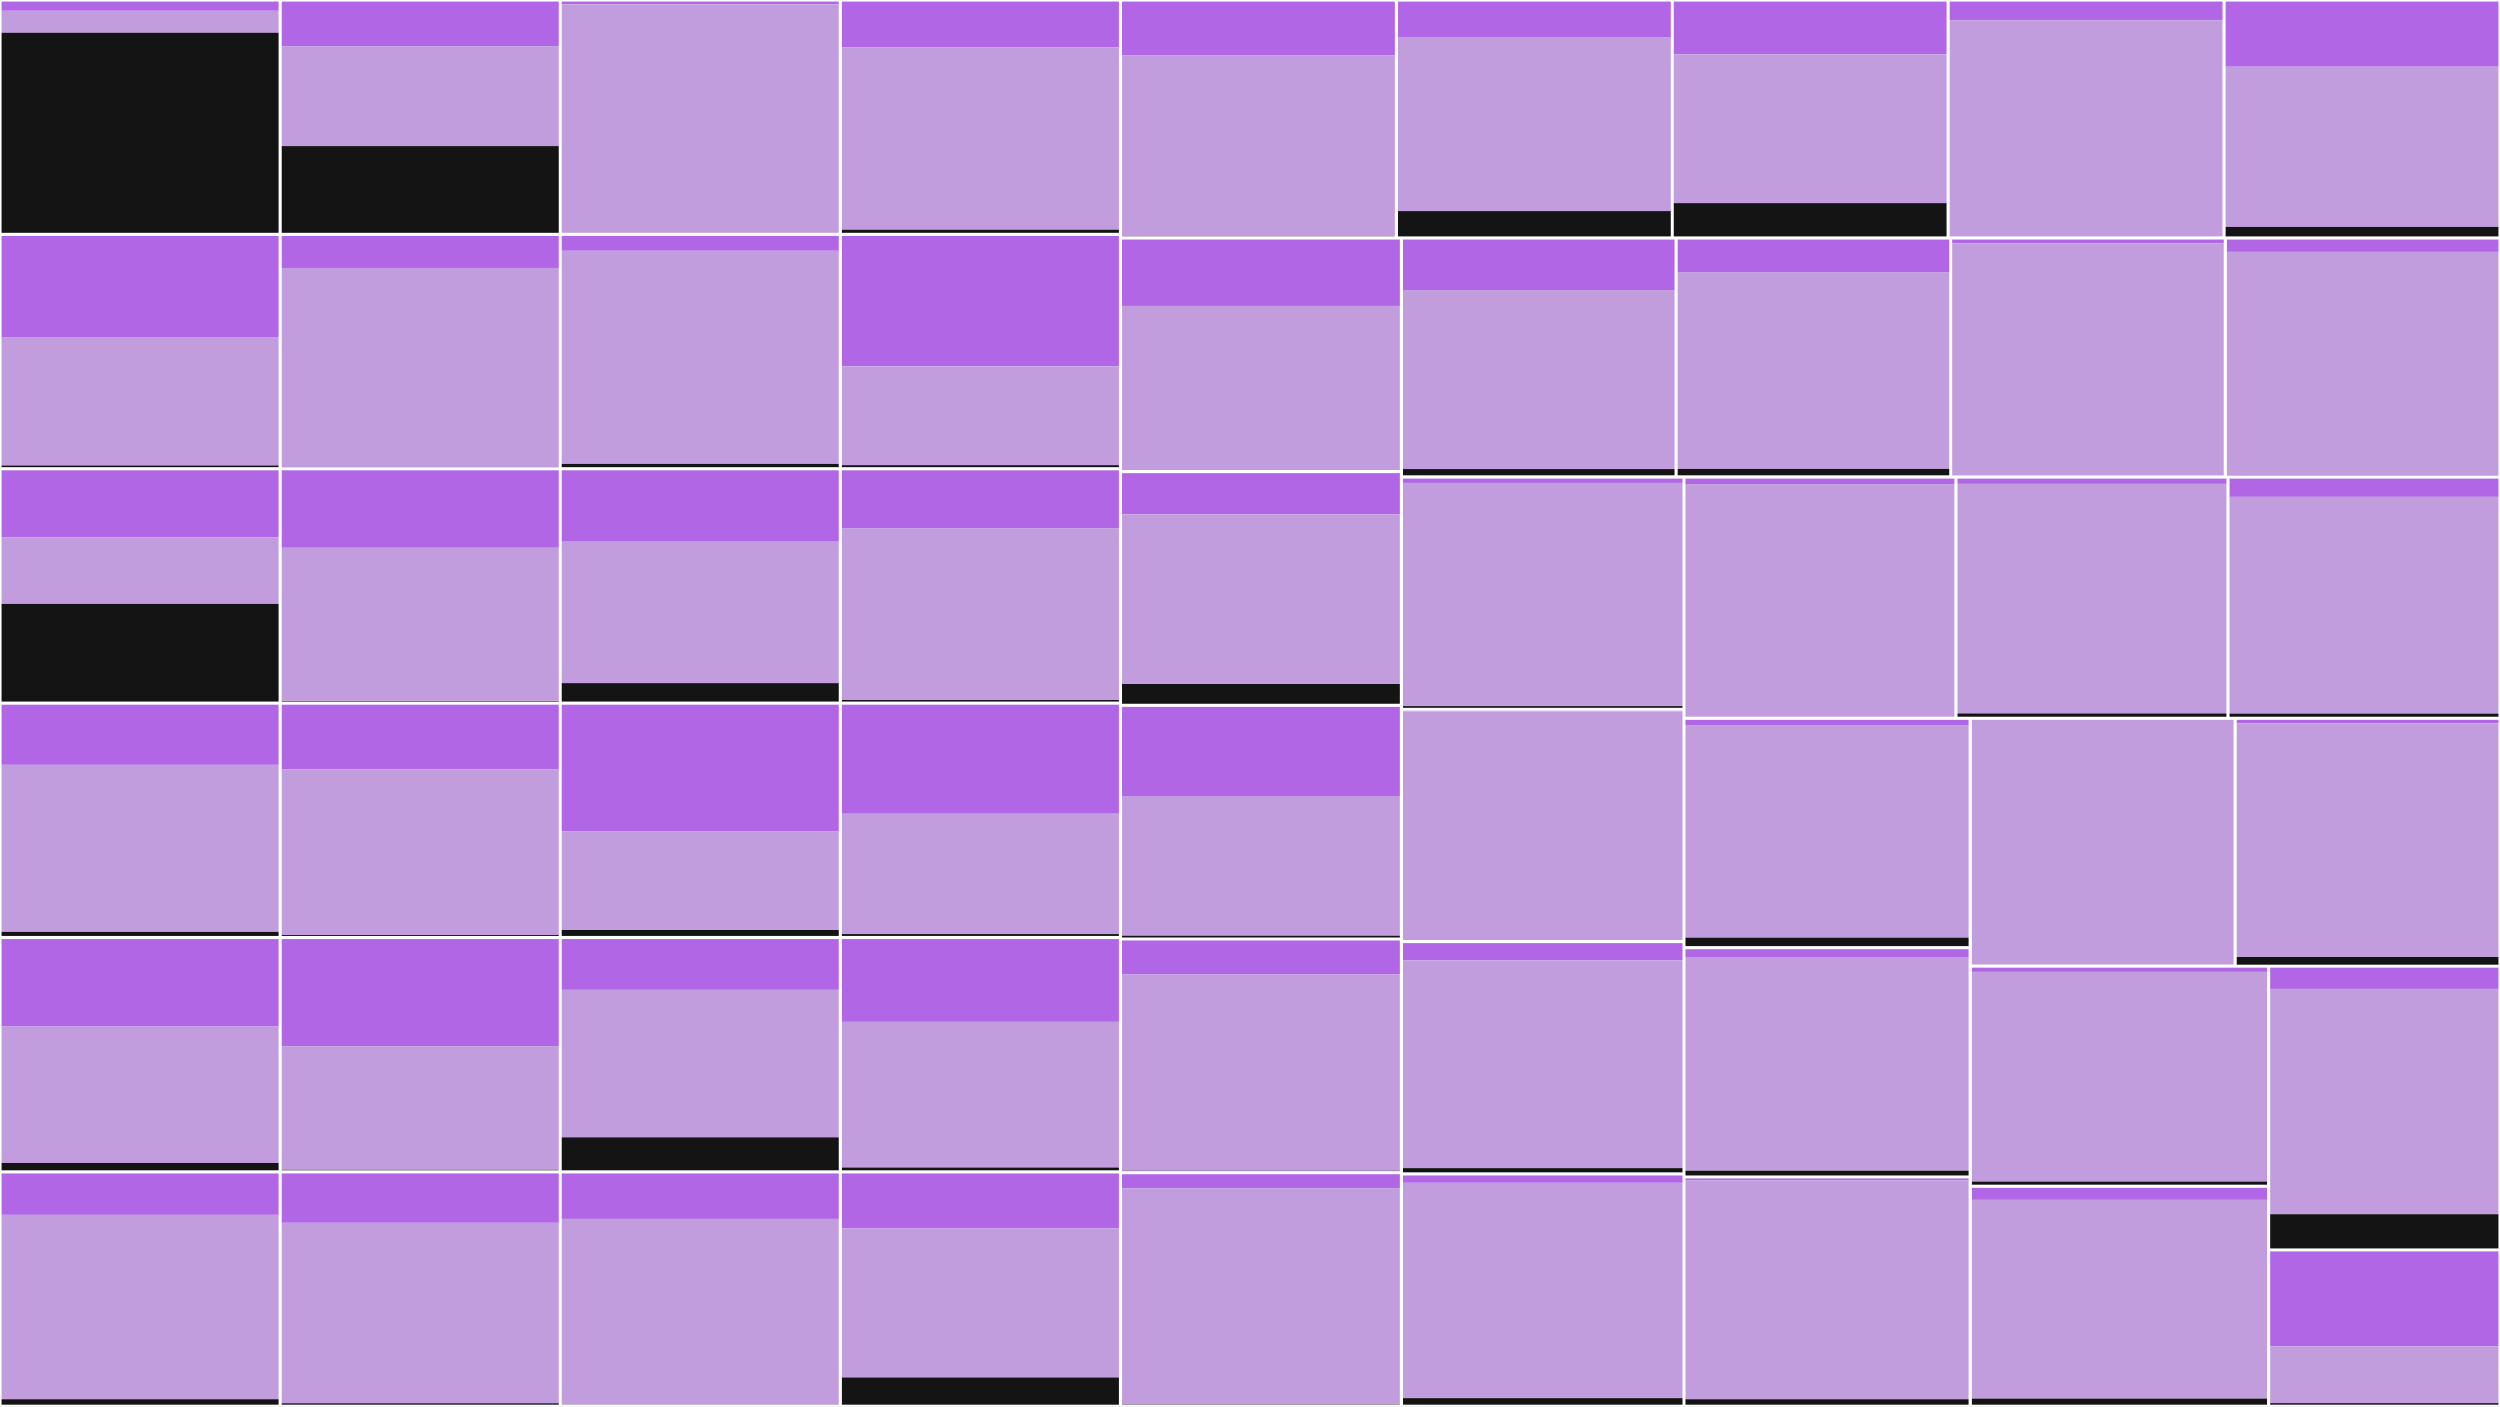
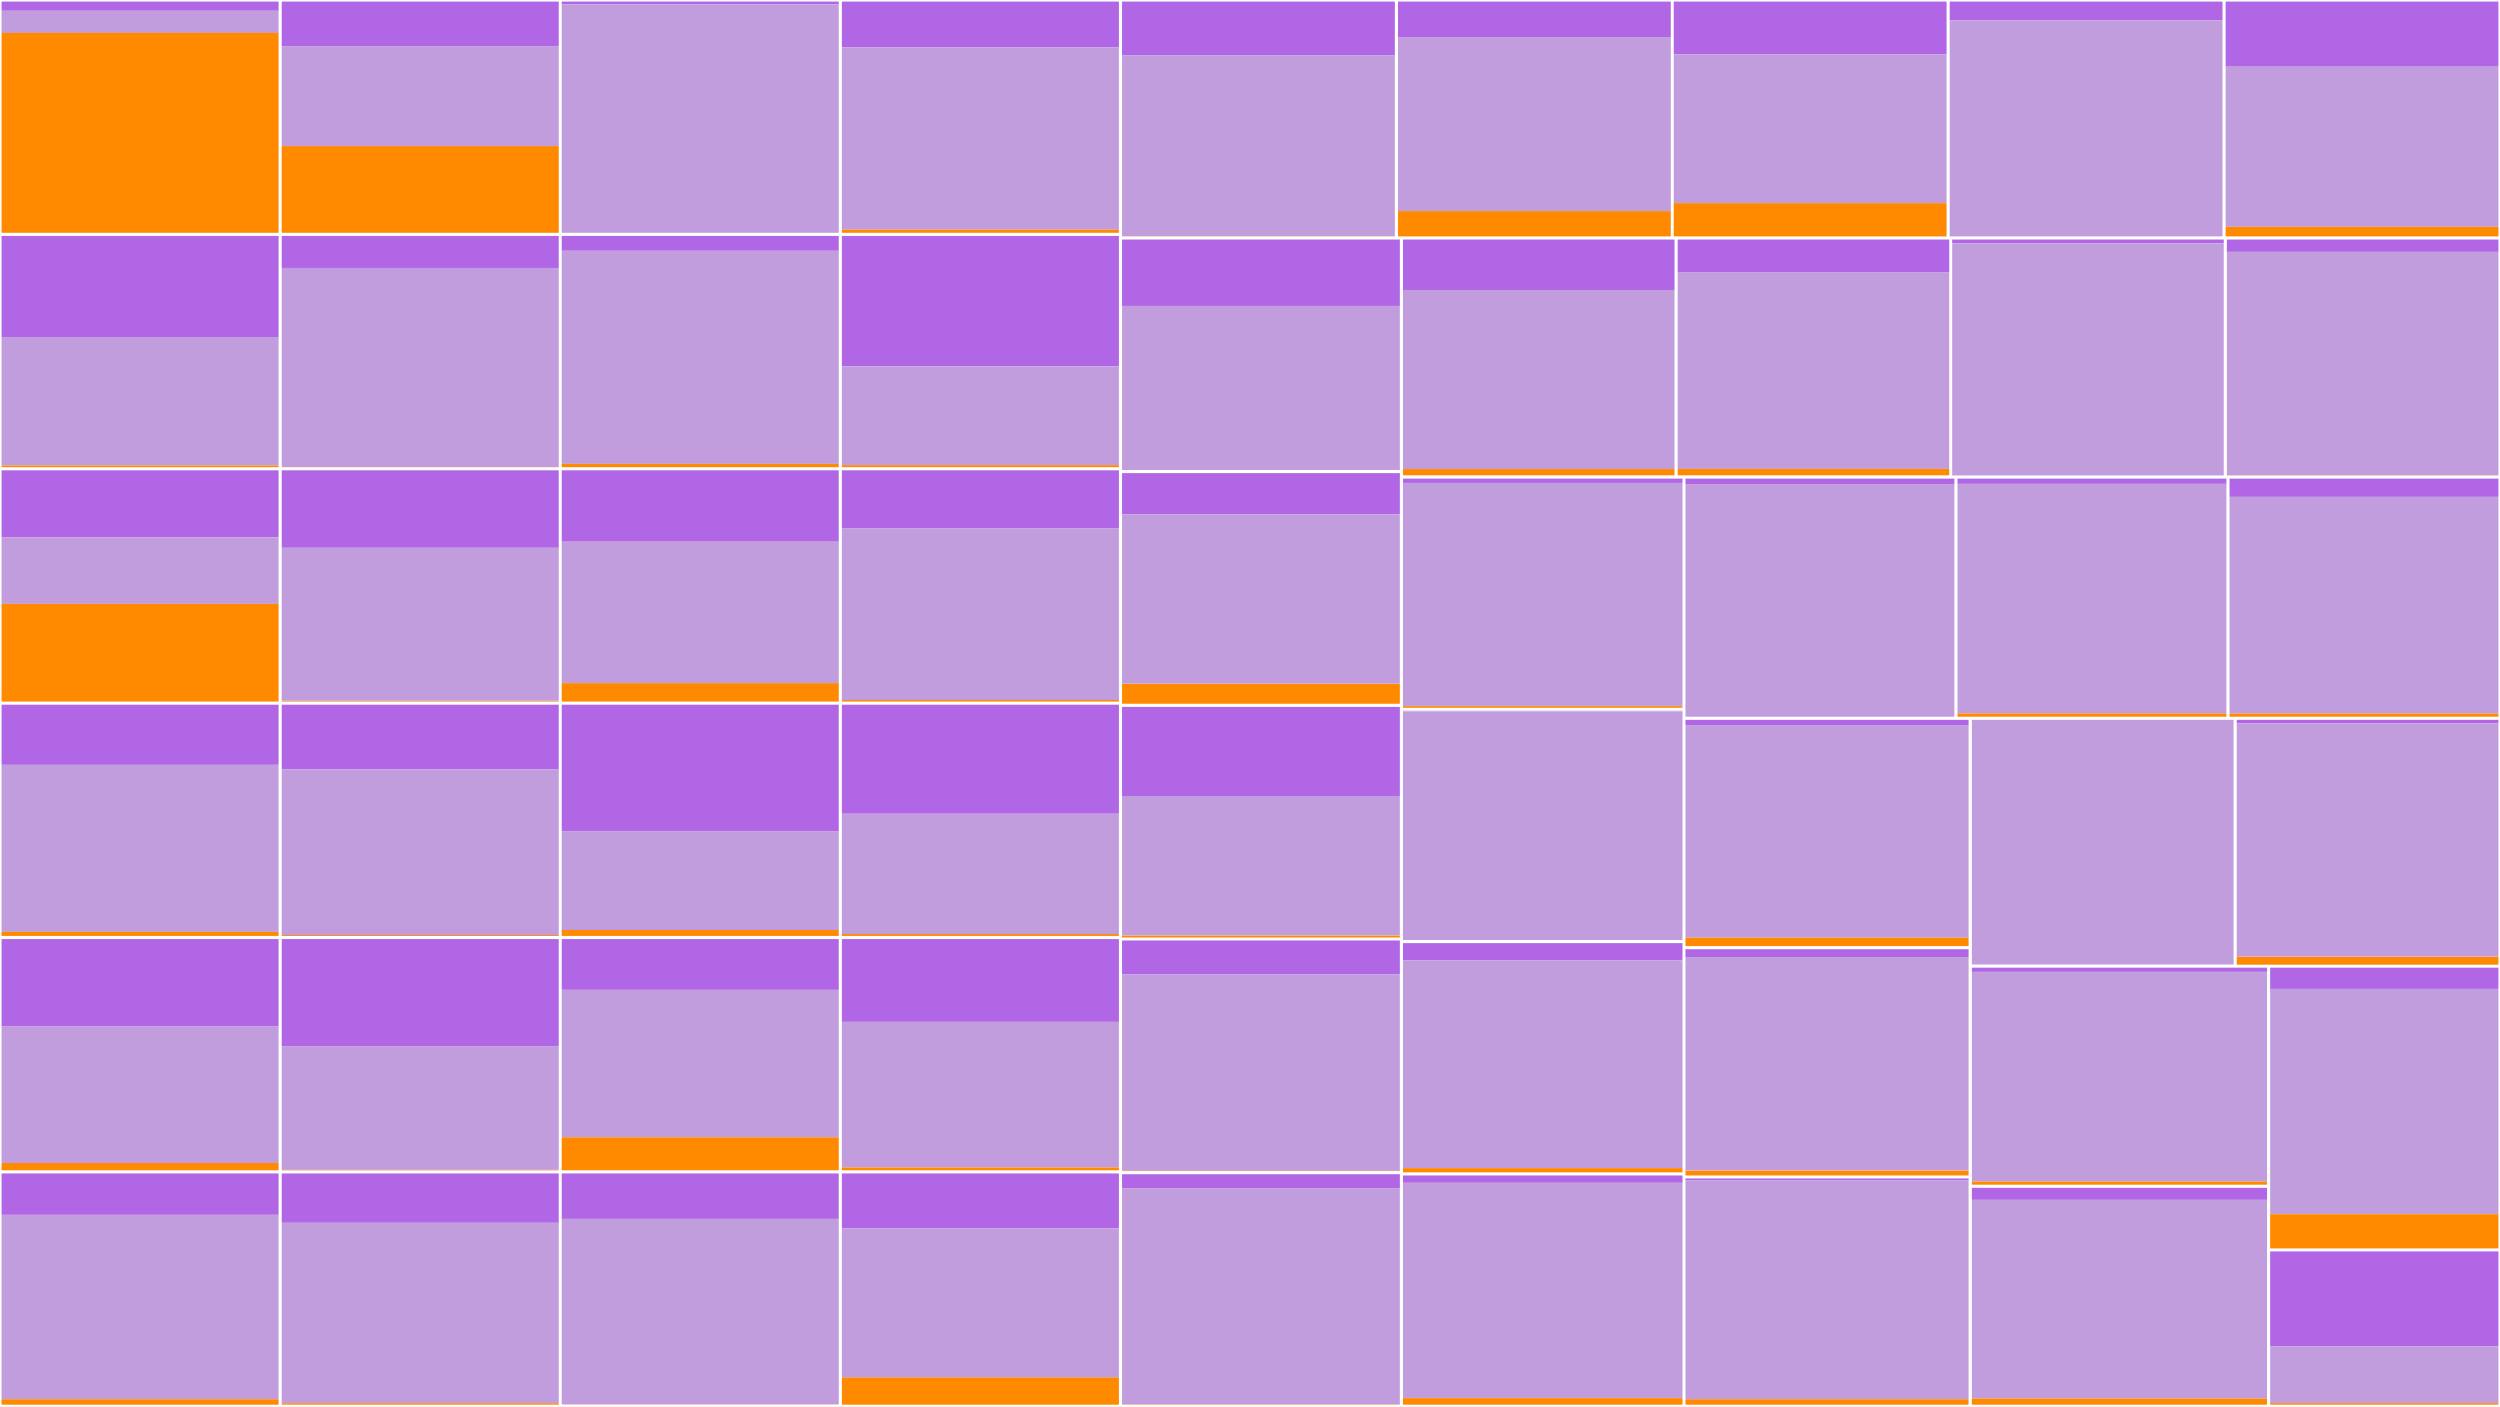
<svg xmlns="http://www.w3.org/2000/svg" viewBox="0 0 1600 900" width="1600" height="900" role="img" aria-label="Main-image code coverage box tree, purple band">
  <rect x="0" y="0" width="1600" height="900" fill="#ffffff" />
  <rect x="1" y="1" width="177.3" height="5.9" style="fill:hsl(275, 71%, 65%);fill:oklch(0.645 0.195 295)" />
  <rect x="1" y="6.9" width="177.3" height="14.2" style="fill:hsl(275, 48%, 74%);fill:oklch(0.740 0.130 295)" />
-   <rect x="1" y="21" width="177.3" height="128" style="fill:#141414" />
+   <rect x="1" y="21" width="177.3" height="128" style="fill:#ff8a00" />
  <rect x="1" y="151" width="177.3" height="64.7" style="fill:hsl(275, 71%, 65%);fill:oklch(0.645 0.195 295)" />
  <rect x="1" y="215.7" width="177.3" height="82.2" style="fill:hsl(275, 48%, 74%);fill:oklch(0.740 0.130 295)" />
-   <rect x="1" y="297.9" width="177.3" height="1.1" style="fill:#141414" />
+   <rect x="1" y="297.9" width="177.3" height="1.1" style="fill:#ff8a00" />
  <rect x="1" y="301" width="177.3" height="42.8" style="fill:hsl(275, 71%, 65%);fill:oklch(0.645 0.195 295)" />
  <rect x="1" y="343.8" width="177.3" height="42.7" style="fill:hsl(275, 48%, 74%);fill:oklch(0.740 0.130 295)" />
-   <rect x="1" y="386.5" width="177.3" height="62.5" style="fill:#141414" />
+   <rect x="1" y="386.5" width="177.3" height="62.5" style="fill:#ff8a00" />
  <rect x="1" y="451" width="177.3" height="38.5" style="fill:hsl(275, 71%, 65%);fill:oklch(0.645 0.195 295)" />
  <rect x="1" y="489.5" width="177.3" height="106.9" style="fill:hsl(275, 48%, 74%);fill:oklch(0.740 0.130 295)" />
-   <rect x="1" y="596.4" width="177.3" height="2.6" style="fill:#141414" />
+   <rect x="1" y="596.4" width="177.3" height="2.6" style="fill:#ff8a00" />
  <rect x="1" y="601" width="177.3" height="56" style="fill:hsl(275, 71%, 65%);fill:oklch(0.645 0.195 295)" />
  <rect x="1" y="657" width="177.3" height="87.3" style="fill:hsl(275, 48%, 74%);fill:oklch(0.740 0.130 295)" />
-   <rect x="1" y="744.3" width="177.3" height="4.7" style="fill:#141414" />
+   <rect x="1" y="744.3" width="177.3" height="4.7" style="fill:#ff8a00" />
  <rect x="1" y="751" width="177.3" height="26.5" style="fill:hsl(275, 71%, 65%);fill:oklch(0.645 0.195 295)" />
  <rect x="1" y="777.5" width="177.3" height="118" style="fill:hsl(275, 48%, 74%);fill:oklch(0.740 0.130 295)" />
-   <rect x="1" y="895.5" width="177.3" height="3.5" style="fill:#141414" />
+   <rect x="1" y="895.5" width="177.3" height="3.5" style="fill:#ff8a00" />
  <rect x="180.3" y="1" width="177.3" height="28.5" style="fill:hsl(275, 71%, 65%);fill:oklch(0.645 0.195 295)" />
  <rect x="180.3" y="29.5" width="177.3" height="64" style="fill:hsl(275, 48%, 74%);fill:oklch(0.740 0.130 295)" />
-   <rect x="180.3" y="93.5" width="177.3" height="55.5" style="fill:#141414" />
+   <rect x="180.3" y="93.5" width="177.3" height="55.5" style="fill:#ff8a00" />
  <rect x="180.3" y="151" width="177.3" height="20.5" style="fill:hsl(275, 71%, 65%);fill:oklch(0.645 0.195 295)" />
  <rect x="180.3" y="171.5" width="177.3" height="127.4" style="fill:hsl(275, 48%, 74%);fill:oklch(0.740 0.130 295)" />
-   <rect x="180.3" y="298.9" width="177.3" height="0.1" style="fill:#141414" />
+   <rect x="180.3" y="298.9" width="177.3" height="0.1" style="fill:#ff8a00" />
  <rect x="180.3" y="301" width="177.3" height="49.6" style="fill:hsl(275, 71%, 65%);fill:oklch(0.645 0.195 295)" />
  <rect x="180.3" y="350.6" width="177.3" height="97.9" style="fill:hsl(275, 48%, 74%);fill:oklch(0.740 0.130 295)" />
-   <rect x="180.3" y="448.6" width="177.3" height="0.4" style="fill:#141414" />
+   <rect x="180.3" y="448.6" width="177.3" height="0.4" style="fill:#ff8a00" />
  <rect x="180.3" y="451" width="177.3" height="41.5" style="fill:hsl(275, 71%, 65%);fill:oklch(0.645 0.195 295)" />
  <rect x="180.3" y="492.5" width="177.3" height="105.9" style="fill:hsl(275, 48%, 74%);fill:oklch(0.740 0.130 295)" />
-   <rect x="180.3" y="598.4" width="177.3" height="0.6" style="fill:#141414" />
+   <rect x="180.3" y="598.4" width="177.3" height="0.6" style="fill:#ff8a00" />
  <rect x="180.3" y="601" width="177.3" height="68.5" style="fill:hsl(275, 71%, 65%);fill:oklch(0.645 0.195 295)" />
  <rect x="180.3" y="669.5" width="177.3" height="79.2" style="fill:hsl(275, 48%, 74%);fill:oklch(0.740 0.130 295)" />
-   <rect x="180.3" y="748.7" width="177.3" height="0.3" style="fill:#141414" />
+   <rect x="180.3" y="748.7" width="177.3" height="0.3" style="fill:#ff8a00" />
  <rect x="180.3" y="751" width="177.3" height="31.6" style="fill:hsl(275, 71%, 65%);fill:oklch(0.645 0.195 295)" />
  <rect x="180.3" y="782.6" width="177.3" height="115.6" style="fill:hsl(275, 48%, 74%);fill:oklch(0.740 0.130 295)" />
-   <rect x="180.3" y="898.1" width="177.3" height="0.9" style="fill:#141414" />
+   <rect x="180.3" y="898.1" width="177.3" height="0.9" style="fill:#ff8a00" />
  <rect x="359.5" y="1" width="177.3" height="1.8" style="fill:hsl(275, 71%, 65%);fill:oklch(0.645 0.195 295)" />
  <rect x="359.5" y="2.8" width="177.3" height="146.2" style="fill:hsl(275, 48%, 74%);fill:oklch(0.740 0.130 295)" />
-   <rect x="359.5" y="149" width="177.3" height="0" style="fill:#141414" />
+   <rect x="359.5" y="149" width="177.3" height="0" style="fill:#ff8a00" />
  <rect x="359.5" y="151" width="177.3" height="9.5" style="fill:hsl(275, 71%, 65%);fill:oklch(0.645 0.195 295)" />
  <rect x="359.5" y="160.5" width="177.3" height="136.4" style="fill:hsl(275, 48%, 74%);fill:oklch(0.740 0.130 295)" />
-   <rect x="359.5" y="296.9" width="177.3" height="2.1" style="fill:#141414" />
+   <rect x="359.5" y="296.9" width="177.3" height="2.1" style="fill:#ff8a00" />
  <rect x="359.5" y="301" width="177.3" height="45.7" style="fill:hsl(275, 71%, 65%);fill:oklch(0.645 0.195 295)" />
  <rect x="359.5" y="346.7" width="177.3" height="90.5" style="fill:hsl(275, 48%, 74%);fill:oklch(0.740 0.130 295)" />
-   <rect x="359.5" y="437.2" width="177.3" height="11.8" style="fill:#141414" />
+   <rect x="359.5" y="437.2" width="177.3" height="11.8" style="fill:#ff8a00" />
  <rect x="359.5" y="451" width="177.3" height="80.9" style="fill:hsl(275, 71%, 65%);fill:oklch(0.645 0.195 295)" />
  <rect x="359.5" y="531.9" width="177.3" height="63.4" style="fill:hsl(275, 48%, 74%);fill:oklch(0.740 0.130 295)" />
-   <rect x="359.5" y="595.2" width="177.3" height="3.8" style="fill:#141414" />
+   <rect x="359.5" y="595.2" width="177.3" height="3.8" style="fill:#ff8a00" />
  <rect x="359.5" y="601" width="177.3" height="32.5" style="fill:hsl(275, 71%, 65%);fill:oklch(0.645 0.195 295)" />
  <rect x="359.5" y="633.5" width="177.3" height="94.5" style="fill:hsl(275, 48%, 74%);fill:oklch(0.740 0.130 295)" />
-   <rect x="359.5" y="727.9" width="177.3" height="21.1" style="fill:#141414" />
+   <rect x="359.5" y="727.9" width="177.3" height="21.1" style="fill:#ff8a00" />
  <rect x="359.5" y="751" width="177.3" height="29.1" style="fill:hsl(275, 71%, 65%);fill:oklch(0.645 0.195 295)" />
  <rect x="359.5" y="780.1" width="177.3" height="118.7" style="fill:hsl(275, 48%, 74%);fill:oklch(0.740 0.130 295)" />
-   <rect x="359.5" y="898.9" width="177.3" height="0.1" style="fill:#141414" />
+   <rect x="359.5" y="898.9" width="177.3" height="0.1" style="fill:#ff8a00" />
  <rect x="538.8" y="1" width="177.3" height="29.2" style="fill:hsl(275, 71%, 65%);fill:oklch(0.645 0.195 295)" />
  <rect x="538.8" y="30.2" width="177.3" height="116.8" style="fill:hsl(275, 48%, 74%);fill:oklch(0.740 0.130 295)" />
-   <rect x="538.8" y="147" width="177.3" height="2" style="fill:#141414" />
+   <rect x="538.8" y="147" width="177.3" height="2" style="fill:#ff8a00" />
  <rect x="538.8" y="151" width="177.3" height="83.5" style="fill:hsl(275, 71%, 65%);fill:oklch(0.645 0.195 295)" />
  <rect x="538.8" y="234.5" width="177.3" height="63.2" style="fill:hsl(275, 48%, 74%);fill:oklch(0.740 0.130 295)" />
-   <rect x="538.8" y="297.7" width="177.3" height="1.3" style="fill:#141414" />
+   <rect x="538.8" y="297.7" width="177.3" height="1.3" style="fill:#ff8a00" />
  <rect x="538.8" y="301" width="177.3" height="37" style="fill:hsl(275, 71%, 65%);fill:oklch(0.645 0.195 295)" />
  <rect x="538.8" y="338" width="177.3" height="110" style="fill:hsl(275, 48%, 74%);fill:oklch(0.740 0.130 295)" />
-   <rect x="538.8" y="448" width="177.3" height="1" style="fill:#141414" />
+   <rect x="538.8" y="448" width="177.3" height="1" style="fill:#ff8a00" />
  <rect x="538.8" y="451" width="177.3" height="69.8" style="fill:hsl(275, 71%, 65%);fill:oklch(0.645 0.195 295)" />
  <rect x="538.8" y="520.8" width="177.3" height="77.1" style="fill:hsl(275, 48%, 74%);fill:oklch(0.740 0.130 295)" />
-   <rect x="538.8" y="597.8" width="177.3" height="1.2" style="fill:#141414" />
+   <rect x="538.8" y="597.8" width="177.3" height="1.2" style="fill:#ff8a00" />
  <rect x="538.8" y="601" width="177.3" height="53" style="fill:hsl(275, 71%, 65%);fill:oklch(0.645 0.195 295)" />
  <rect x="538.8" y="654" width="177.3" height="93.2" style="fill:hsl(275, 48%, 74%);fill:oklch(0.740 0.130 295)" />
-   <rect x="538.8" y="747.2" width="177.3" height="1.8" style="fill:#141414" />
+   <rect x="538.8" y="747.2" width="177.3" height="1.8" style="fill:#ff8a00" />
  <rect x="538.8" y="751" width="177.3" height="35.2" style="fill:hsl(275, 71%, 65%);fill:oklch(0.645 0.195 295)" />
  <rect x="538.8" y="786.2" width="177.3" height="95.5" style="fill:hsl(275, 48%, 74%);fill:oklch(0.740 0.130 295)" />
-   <rect x="538.8" y="881.6" width="177.3" height="17.4" style="fill:#141414" />
+   <rect x="538.8" y="881.6" width="177.3" height="17.4" style="fill:#ff8a00" />
  <rect x="718.1" y="1" width="174.6" height="34.3" style="fill:hsl(275, 71%, 65%);fill:oklch(0.645 0.195 295)" />
  <rect x="718.1" y="35.3" width="174.6" height="115.9" style="fill:hsl(275, 48%, 74%);fill:oklch(0.740 0.130 295)" />
-   <rect x="718.1" y="151.2" width="174.6" height="0.1" style="fill:#141414" />
+   <rect x="718.1" y="151.2" width="174.6" height="0.1" style="fill:#ff8a00" />
  <rect x="894.7" y="1" width="174.6" height="22.7" style="fill:hsl(275, 71%, 65%);fill:oklch(0.645 0.195 295)" />
  <rect x="894.7" y="23.7" width="174.6" height="111.4" style="fill:hsl(275, 48%, 74%);fill:oklch(0.740 0.130 295)" />
-   <rect x="894.7" y="135.1" width="174.6" height="16.2" style="fill:#141414" />
+   <rect x="894.7" y="135.1" width="174.6" height="16.2" style="fill:#ff8a00" />
  <rect x="1071.2" y="1" width="174.6" height="33.7" style="fill:hsl(275, 71%, 65%);fill:oklch(0.645 0.195 295)" />
  <rect x="1071.2" y="34.7" width="174.6" height="95.3" style="fill:hsl(275, 48%, 74%);fill:oklch(0.740 0.130 295)" />
-   <rect x="1071.2" y="130" width="174.6" height="21.3" style="fill:#141414" />
+   <rect x="1071.2" y="130" width="174.6" height="21.3" style="fill:#ff8a00" />
  <rect x="1247.8" y="1" width="174.6" height="12.1" style="fill:hsl(275, 71%, 65%);fill:oklch(0.645 0.195 295)" />
  <rect x="1247.8" y="13.1" width="174.6" height="138.2" style="fill:hsl(275, 48%, 74%);fill:oklch(0.740 0.130 295)" />
  <rect x="1424.4" y="1" width="174.6" height="41.7" style="fill:hsl(275, 71%, 65%);fill:oklch(0.645 0.195 295)" />
  <rect x="1424.4" y="42.7" width="174.6" height="102.5" style="fill:hsl(275, 48%, 74%);fill:oklch(0.740 0.130 295)" />
-   <rect x="1424.4" y="145.2" width="174.6" height="6.1" style="fill:#141414" />
+   <rect x="1424.4" y="145.2" width="174.6" height="6.1" style="fill:#ff8a00" />
  <rect x="718.1" y="153.3" width="177.8" height="42.5" style="fill:hsl(275, 71%, 65%);fill:oklch(0.645 0.195 295)" />
  <rect x="718.1" y="195.8" width="177.8" height="105" style="fill:hsl(275, 48%, 74%);fill:oklch(0.740 0.130 295)" />
-   <rect x="718.1" y="300.8" width="177.8" height="0" style="fill:#141414" />
+   <rect x="718.1" y="300.8" width="177.8" height="0" style="fill:#ff8a00" />
  <rect x="718.1" y="302.8" width="177.8" height="26.4" style="fill:hsl(275, 71%, 65%);fill:oklch(0.645 0.195 295)" />
  <rect x="718.1" y="329.2" width="177.8" height="108.4" style="fill:hsl(275, 48%, 74%);fill:oklch(0.740 0.130 295)" />
-   <rect x="718.1" y="437.7" width="177.8" height="12.7" style="fill:#141414" />
+   <rect x="718.1" y="437.7" width="177.8" height="12.7" style="fill:#ff8a00" />
  <rect x="718.1" y="452.4" width="177.8" height="57.1" style="fill:hsl(275, 71%, 65%);fill:oklch(0.645 0.195 295)" />
  <rect x="718.1" y="509.4" width="177.8" height="89.3" style="fill:hsl(275, 48%, 74%);fill:oklch(0.740 0.130 295)" />
-   <rect x="718.1" y="598.8" width="177.8" height="1.2" style="fill:#141414" />
+   <rect x="718.1" y="598.8" width="177.8" height="1.2" style="fill:#ff8a00" />
  <rect x="718.1" y="601.9" width="177.8" height="21.8" style="fill:hsl(275, 71%, 65%);fill:oklch(0.645 0.195 295)" />
  <rect x="718.1" y="623.7" width="177.8" height="125.6" style="fill:hsl(275, 48%, 74%);fill:oklch(0.740 0.130 295)" />
-   <rect x="718.1" y="749.3" width="177.8" height="0.2" style="fill:#141414" />
+   <rect x="718.1" y="749.3" width="177.8" height="0.2" style="fill:#ff8a00" />
  <rect x="718.1" y="751.5" width="177.8" height="8.9" style="fill:hsl(275, 71%, 65%);fill:oklch(0.645 0.195 295)" />
  <rect x="718.1" y="760.4" width="177.8" height="138.4" style="fill:hsl(275, 48%, 74%);fill:oklch(0.740 0.130 295)" />
-   <rect x="718.1" y="898.8" width="177.8" height="0.2" style="fill:#141414" />
+   <rect x="718.1" y="898.8" width="177.8" height="0.2" style="fill:#ff8a00" />
  <rect x="897.9" y="153.3" width="173.8" height="32.3" style="fill:hsl(275, 71%, 65%);fill:oklch(0.645 0.195 295)" />
  <rect x="897.9" y="185.6" width="173.8" height="114.6" style="fill:hsl(275, 48%, 74%);fill:oklch(0.740 0.130 295)" />
-   <rect x="897.9" y="300.2" width="173.8" height="4" style="fill:#141414" />
+   <rect x="897.9" y="300.2" width="173.8" height="4" style="fill:#ff8a00" />
  <rect x="1073.7" y="153.3" width="173.8" height="21.1" style="fill:hsl(275, 71%, 65%);fill:oklch(0.645 0.195 295)" />
  <rect x="1073.7" y="174.3" width="173.8" height="125.8" style="fill:hsl(275, 48%, 74%);fill:oklch(0.740 0.130 295)" />
-   <rect x="1073.7" y="300.1" width="173.8" height="4.1" style="fill:#141414" />
+   <rect x="1073.7" y="300.1" width="173.8" height="4.1" style="fill:#ff8a00" />
  <rect x="1249.4" y="153.3" width="173.8" height="2.5" style="fill:hsl(275, 71%, 65%);fill:oklch(0.645 0.195 295)" />
  <rect x="1249.4" y="155.8" width="173.8" height="148.5" style="fill:hsl(275, 48%, 74%);fill:oklch(0.740 0.130 295)" />
  <rect x="1425.2" y="153.3" width="173.8" height="7.9" style="fill:hsl(275, 71%, 65%);fill:oklch(0.645 0.195 295)" />
  <rect x="1425.2" y="161.2" width="173.8" height="143" style="fill:hsl(275, 48%, 74%);fill:oklch(0.740 0.130 295)" />
-   <rect x="1425.2" y="304.2" width="173.8" height="0.1" style="fill:#141414" />
+   <rect x="1425.2" y="304.2" width="173.8" height="0.1" style="fill:#ff8a00" />
  <rect x="897.9" y="306.3" width="178.9" height="2.8" style="fill:hsl(275, 71%, 65%);fill:oklch(0.645 0.195 295)" />
  <rect x="897.9" y="309" width="178.9" height="142.8" style="fill:hsl(275, 48%, 74%);fill:oklch(0.740 0.130 295)" />
-   <rect x="897.9" y="451.9" width="178.9" height="1.1" style="fill:#141414" />
+   <rect x="897.9" y="451.9" width="178.9" height="1.1" style="fill:#ff8a00" />
  <rect x="897.9" y="454.9" width="178.9" height="0.3" style="fill:hsl(275, 71%, 65%);fill:oklch(0.645 0.195 295)" />
  <rect x="897.9" y="455.3" width="178.9" height="146.3" style="fill:hsl(275, 48%, 74%);fill:oklch(0.740 0.130 295)" />
  <rect x="897.9" y="603.6" width="178.9" height="11.1" style="fill:hsl(275, 71%, 65%);fill:oklch(0.645 0.195 295)" />
  <rect x="897.9" y="614.7" width="178.9" height="133" style="fill:hsl(275, 48%, 74%);fill:oklch(0.740 0.130 295)" />
-   <rect x="897.9" y="747.6" width="178.9" height="2.7" style="fill:#141414" />
+   <rect x="897.9" y="747.6" width="178.9" height="2.7" style="fill:#ff8a00" />
  <rect x="897.9" y="752.3" width="178.9" height="4.7" style="fill:hsl(275, 71%, 65%);fill:oklch(0.645 0.195 295)" />
  <rect x="897.9" y="757" width="178.9" height="137.7" style="fill:hsl(275, 48%, 74%);fill:oklch(0.740 0.130 295)" />
-   <rect x="897.9" y="894.8" width="178.9" height="4.2" style="fill:#141414" />
+   <rect x="897.9" y="894.8" width="178.9" height="4.2" style="fill:#ff8a00" />
  <rect x="1078.7" y="306.3" width="172.1" height="3.6" style="fill:hsl(275, 71%, 65%);fill:oklch(0.645 0.195 295)" />
  <rect x="1078.7" y="309.8" width="172.1" height="148.9" style="fill:hsl(275, 48%, 74%);fill:oklch(0.740 0.130 295)" />
  <rect x="1252.8" y="306.3" width="172.1" height="3.4" style="fill:hsl(275, 71%, 65%);fill:oklch(0.645 0.195 295)" />
  <rect x="1252.8" y="309.6" width="172.1" height="147" style="fill:hsl(275, 48%, 74%);fill:oklch(0.740 0.130 295)" />
-   <rect x="1252.8" y="456.6" width="172.1" height="2.1" style="fill:#141414" />
+   <rect x="1252.8" y="456.6" width="172.1" height="2.1" style="fill:#ff8a00" />
  <rect x="1426.9" y="306.3" width="172.1" height="11.7" style="fill:hsl(275, 71%, 65%);fill:oklch(0.645 0.195 295)" />
  <rect x="1426.9" y="318" width="172.1" height="138.7" style="fill:hsl(275, 48%, 74%);fill:oklch(0.740 0.130 295)" />
-   <rect x="1426.9" y="456.7" width="172.1" height="2" style="fill:#141414" />
+   <rect x="1426.9" y="456.7" width="172.1" height="2" style="fill:#ff8a00" />
  <rect x="1078.7" y="460.7" width="181.2" height="3.7" style="fill:hsl(275, 71%, 65%);fill:oklch(0.645 0.195 295)" />
  <rect x="1078.7" y="464.5" width="181.2" height="135.6" style="fill:hsl(275, 48%, 74%);fill:oklch(0.740 0.130 295)" />
-   <rect x="1078.7" y="600.1" width="181.2" height="5.4" style="fill:#141414" />
+   <rect x="1078.7" y="600.1" width="181.2" height="5.4" style="fill:#ff8a00" />
  <rect x="1078.7" y="607.5" width="181.2" height="5.1" style="fill:hsl(275, 71%, 65%);fill:oklch(0.645 0.195 295)" />
  <rect x="1078.7" y="612.5" width="181.2" height="136.6" style="fill:hsl(275, 48%, 74%);fill:oklch(0.740 0.130 295)" />
-   <rect x="1078.7" y="749.2" width="181.2" height="3.1" style="fill:#141414" />
+   <rect x="1078.7" y="749.2" width="181.2" height="3.1" style="fill:#ff8a00" />
  <rect x="1078.7" y="754.2" width="181.2" height="1.3" style="fill:hsl(275, 71%, 65%);fill:oklch(0.645 0.195 295)" />
  <rect x="1078.7" y="755.5" width="181.2" height="139.9" style="fill:hsl(275, 48%, 74%);fill:oklch(0.740 0.130 295)" />
-   <rect x="1078.7" y="895.5" width="181.2" height="3.5" style="fill:#141414" />
+   <rect x="1078.7" y="895.5" width="181.2" height="3.5" style="fill:#ff8a00" />
  <rect x="1262" y="460.7" width="167.5" height="156.6" style="fill:hsl(275, 48%, 74%);fill:oklch(0.740 0.130 295)" />
  <rect x="1431.5" y="460.7" width="167.5" height="2.3" style="fill:hsl(275, 71%, 65%);fill:oklch(0.645 0.195 295)" />
  <rect x="1431.5" y="463" width="167.5" height="149.3" style="fill:hsl(275, 48%, 74%);fill:oklch(0.740 0.130 295)" />
-   <rect x="1431.5" y="612.4" width="167.5" height="5" style="fill:#141414" />
+   <rect x="1431.5" y="612.4" width="167.5" height="5" style="fill:#ff8a00" />
  <rect x="1262" y="619.3" width="188.9" height="2.7" style="fill:hsl(275, 71%, 65%);fill:oklch(0.645 0.195 295)" />
  <rect x="1262" y="622.1" width="188.9" height="134.1" style="fill:hsl(275, 48%, 74%);fill:oklch(0.740 0.130 295)" />
-   <rect x="1262" y="756.2" width="188.9" height="2" style="fill:#141414" />
+   <rect x="1262" y="756.2" width="188.9" height="2" style="fill:#ff8a00" />
  <rect x="1262" y="760.2" width="188.9" height="7.7" style="fill:hsl(275, 71%, 65%);fill:oklch(0.645 0.195 295)" />
  <rect x="1262" y="767.9" width="188.9" height="127.2" style="fill:hsl(275, 48%, 74%);fill:oklch(0.740 0.130 295)" />
-   <rect x="1262" y="895.1" width="188.9" height="3.9" style="fill:#141414" />
+   <rect x="1262" y="895.1" width="188.9" height="3.9" style="fill:#ff8a00" />
  <rect x="1452.9" y="619.3" width="146.1" height="13.6" style="fill:hsl(275, 71%, 65%);fill:oklch(0.645 0.195 295)" />
  <rect x="1452.9" y="632.9" width="146.1" height="144.2" style="fill:hsl(275, 48%, 74%);fill:oklch(0.740 0.130 295)" />
-   <rect x="1452.9" y="777.1" width="146.1" height="21.9" style="fill:#141414" />
+   <rect x="1452.9" y="777.1" width="146.1" height="21.9" style="fill:#ff8a00" />
  <rect x="1452.9" y="800.9" width="146.1" height="60.8" style="fill:hsl(275, 71%, 65%);fill:oklch(0.645 0.195 295)" />
  <rect x="1452.9" y="861.7" width="146.1" height="36.3" style="fill:hsl(275, 48%, 74%);fill:oklch(0.740 0.130 295)" />
-   <rect x="1452.9" y="898" width="146.1" height="1" style="fill:#141414" />
+   <rect x="1452.9" y="898" width="146.1" height="1" style="fill:#ff8a00" />
</svg>
